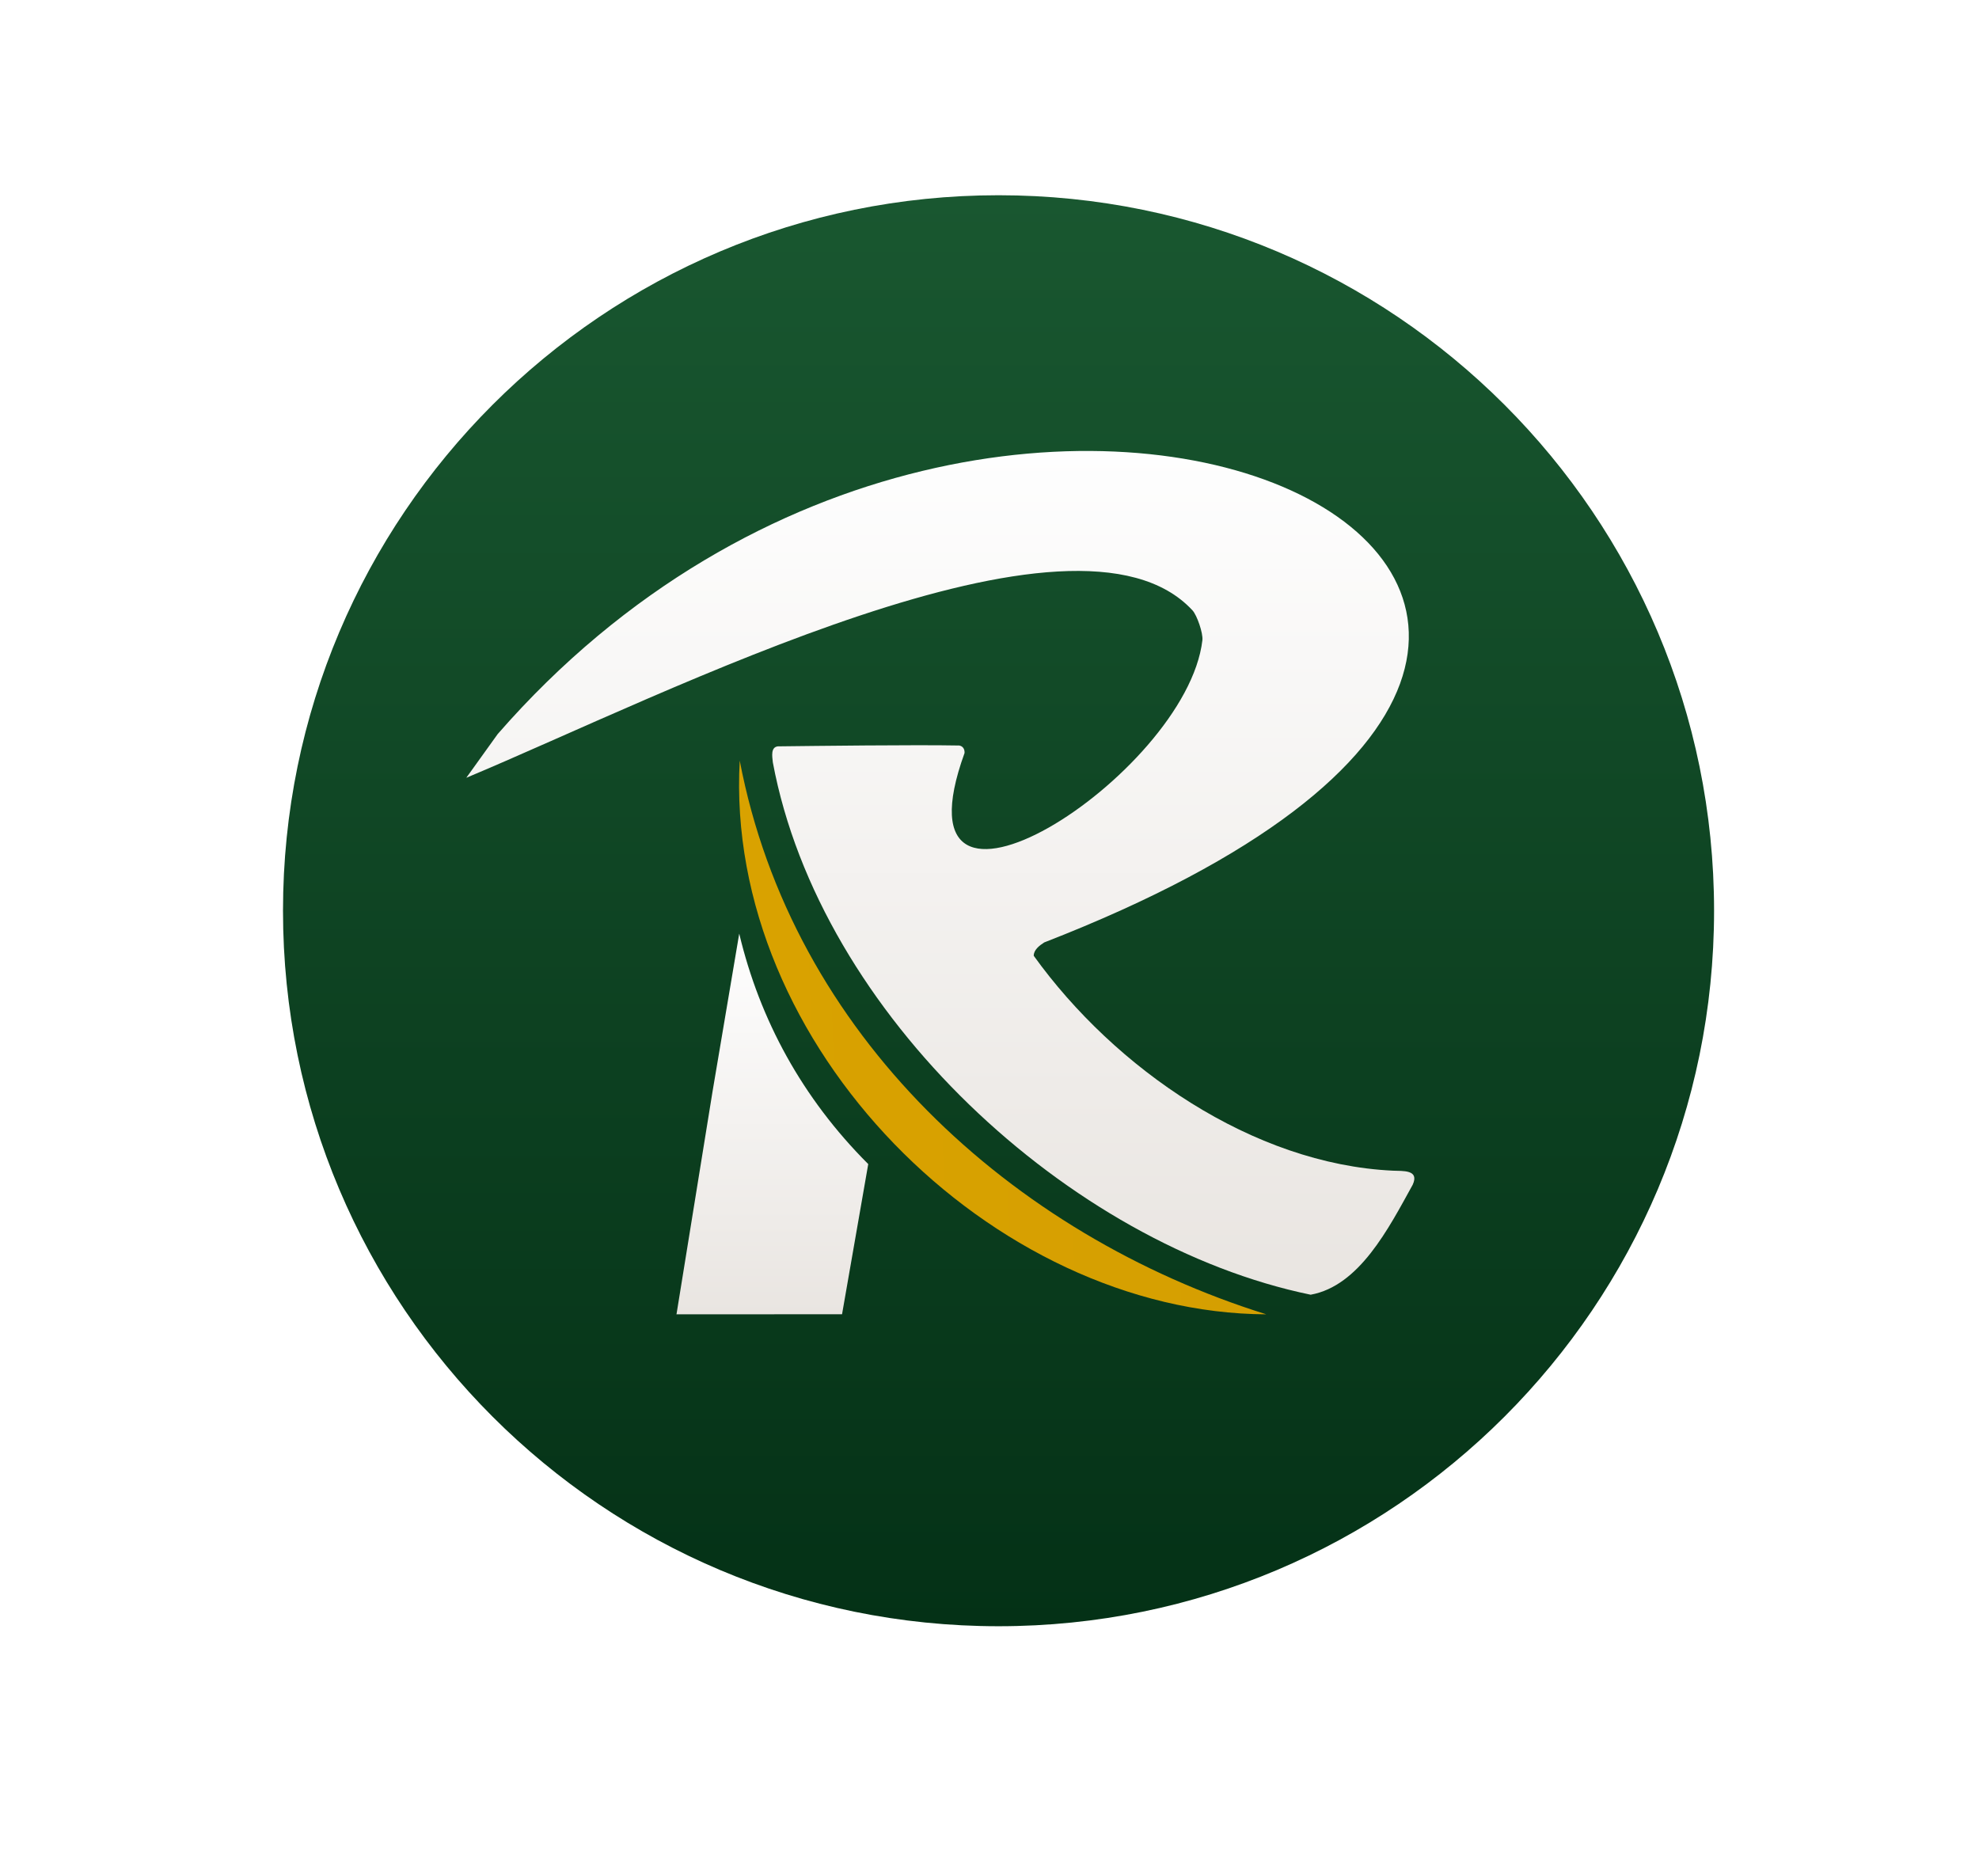
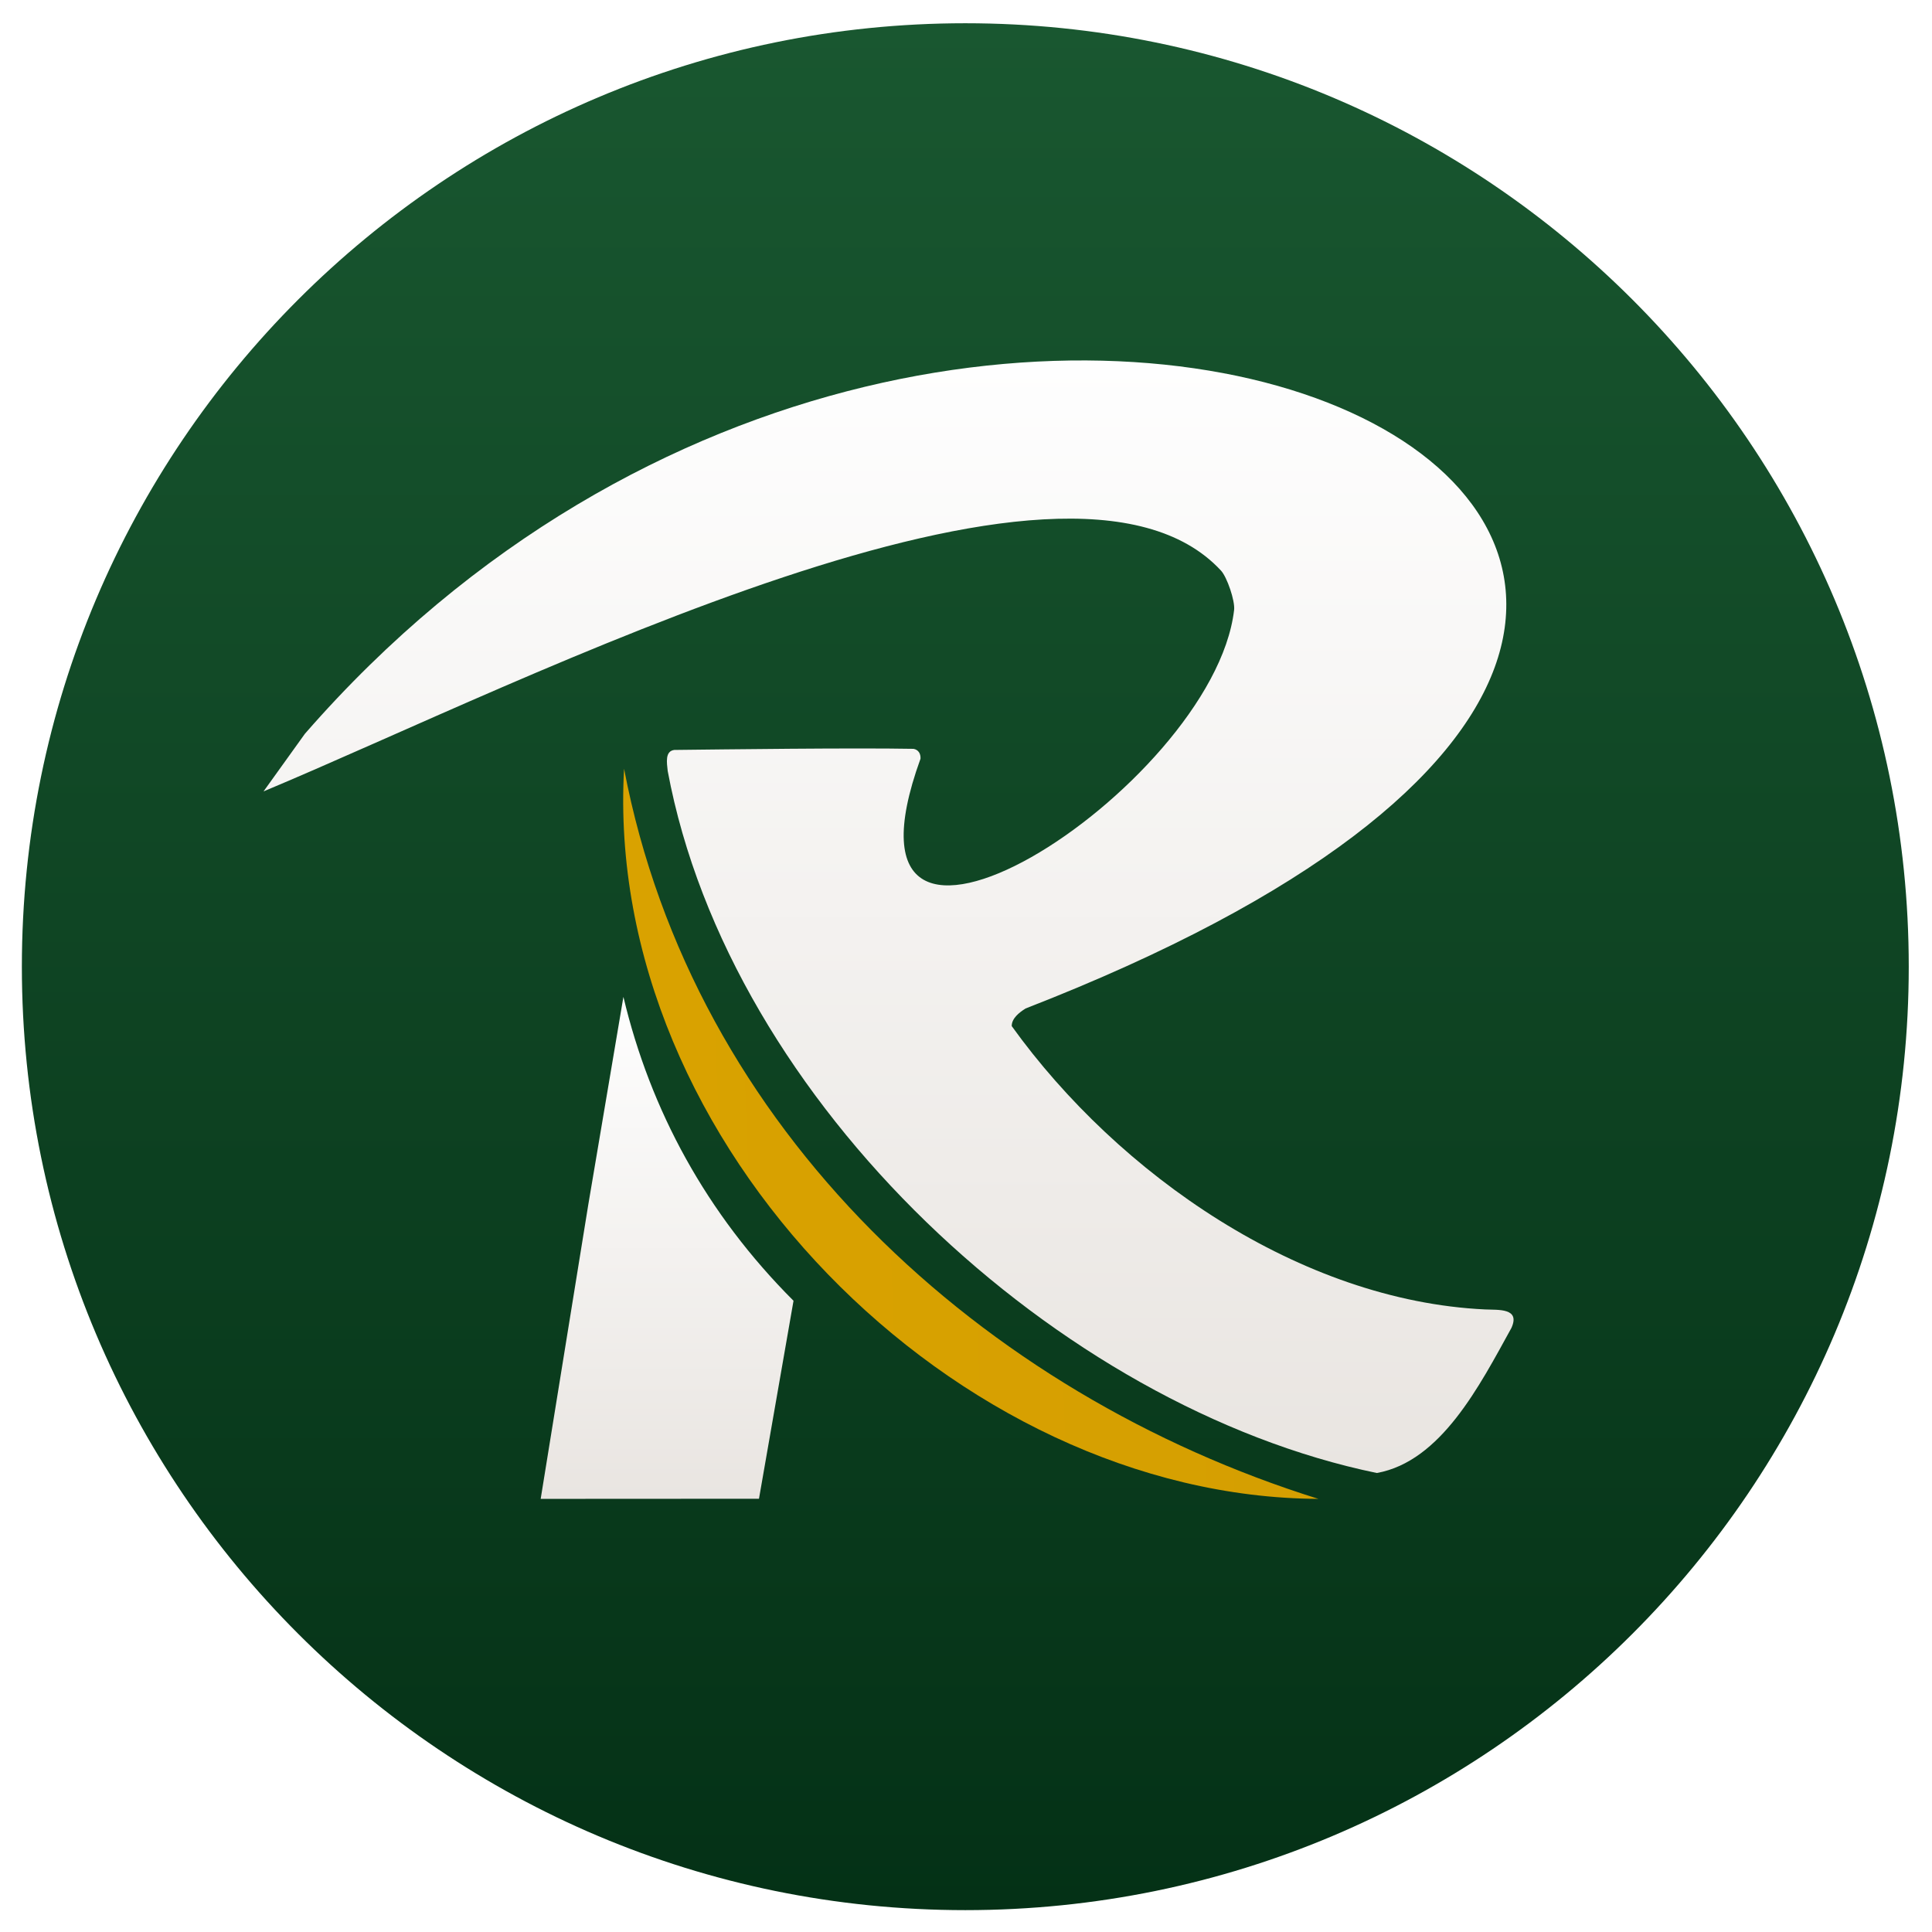
- <svg xmlns="http://www.w3.org/2000/svg" id="Layer_1" version="1.1" viewBox="0 0 2451.32 2323.73">
+ <svg xmlns="http://www.w3.org/2000/svg" id="Layer_1" version="1.1" viewBox="330 220 1815 1815">
  <defs>
    <style>
      .st0 {
        fill: url(#linear-gradient2);
      }

      .st1 {
        fill: url(#linear-gradient1);
      }

      .st2 {
        fill: url(#linear-gradient3);
      }

      .st3 {
        fill: url(#linear-gradient);
      }
    </style>
    <linearGradient id="linear-gradient" x1="1236.85" y1="2014.46" x2="1236.85" y2="241.84" gradientUnits="userSpaceOnUse">
      <stop offset="0" stop-color="#043116" />
      <stop offset="1" stop-color="#195730" />
    </linearGradient>
    <linearGradient id="linear-gradient1" x1="1164.75" y1="5048.2" x2="1164.75" y2="6093.38" gradientTransform="translate(0 6652) scale(1 -1)" gradientUnits="userSpaceOnUse">
      <stop offset="0" stop-color="#e9e5e1" />
      <stop offset="1" stop-color="#fefefe" />
    </linearGradient>
    <linearGradient id="linear-gradient2" x1="1138.48" y1="5301.97" x2="1766.54" y2="5301.97" gradientTransform="translate(-8.54 6638.55) rotate(-2.18) scale(1 -1)" gradientUnits="userSpaceOnUse">
      <stop offset="0" stop-color="#d9a200" />
      <stop offset="1" stop-color="#d59f01" />
    </linearGradient>
    <linearGradient id="linear-gradient3" x1="952.65" y1="2856.72" x2="952.65" y2="3328.3" gradientTransform="translate(4.06 4484.82) scale(1 -1)" gradientUnits="userSpaceOnUse">
      <stop offset="0" stop-color="#e9e5e1" />
      <stop offset="1" stop-color="#fefefe" />
    </linearGradient>
  </defs>
  <circle class="st3" cx="1236.85" cy="1128.15" r="886.31" />
  <path class="st1" d="M577.58,963.47c247.26-103.33,754.64-363.89,899.5-207.4,5.64,6.09,13.29,28.38,12.29,36.95-19.54,168-390.53,404.85-294.62,139.77.29-4.63-1.85-8.43-6.51-9.3-56.85-1.05-177.73.52-224.81,1.04-8.89,1.14-6.97,12.18-6.16,19.77,58.3,312.43,367.77,597.89,666.2,659.5,60.33-10.92,96.51-82.07,126.42-136.27,8.58-18.92-12.29-16.8-24.75-17.39-173.27-8.17-344.08-126.32-444.69-266.19-.02-7.26,6.96-12.69,12.99-16.53,1084-421.3-42.94-985.74-677.01-258.06" />
  <path class="st0" d="M1568.55,1628.1c-339.64-1.53-671.91-332.8-652.27-685.94,64.85,340.3,337.56,587.59,652.27,685.94Z" />
  <path class="st2" d="M1043.03,1627.99l-205.09.11,44.71-276.34,33.01-195.24c25.35,106.58,78.14,203.86,159.8,285.47l-32.44,185.98h0Z" />
</svg>
